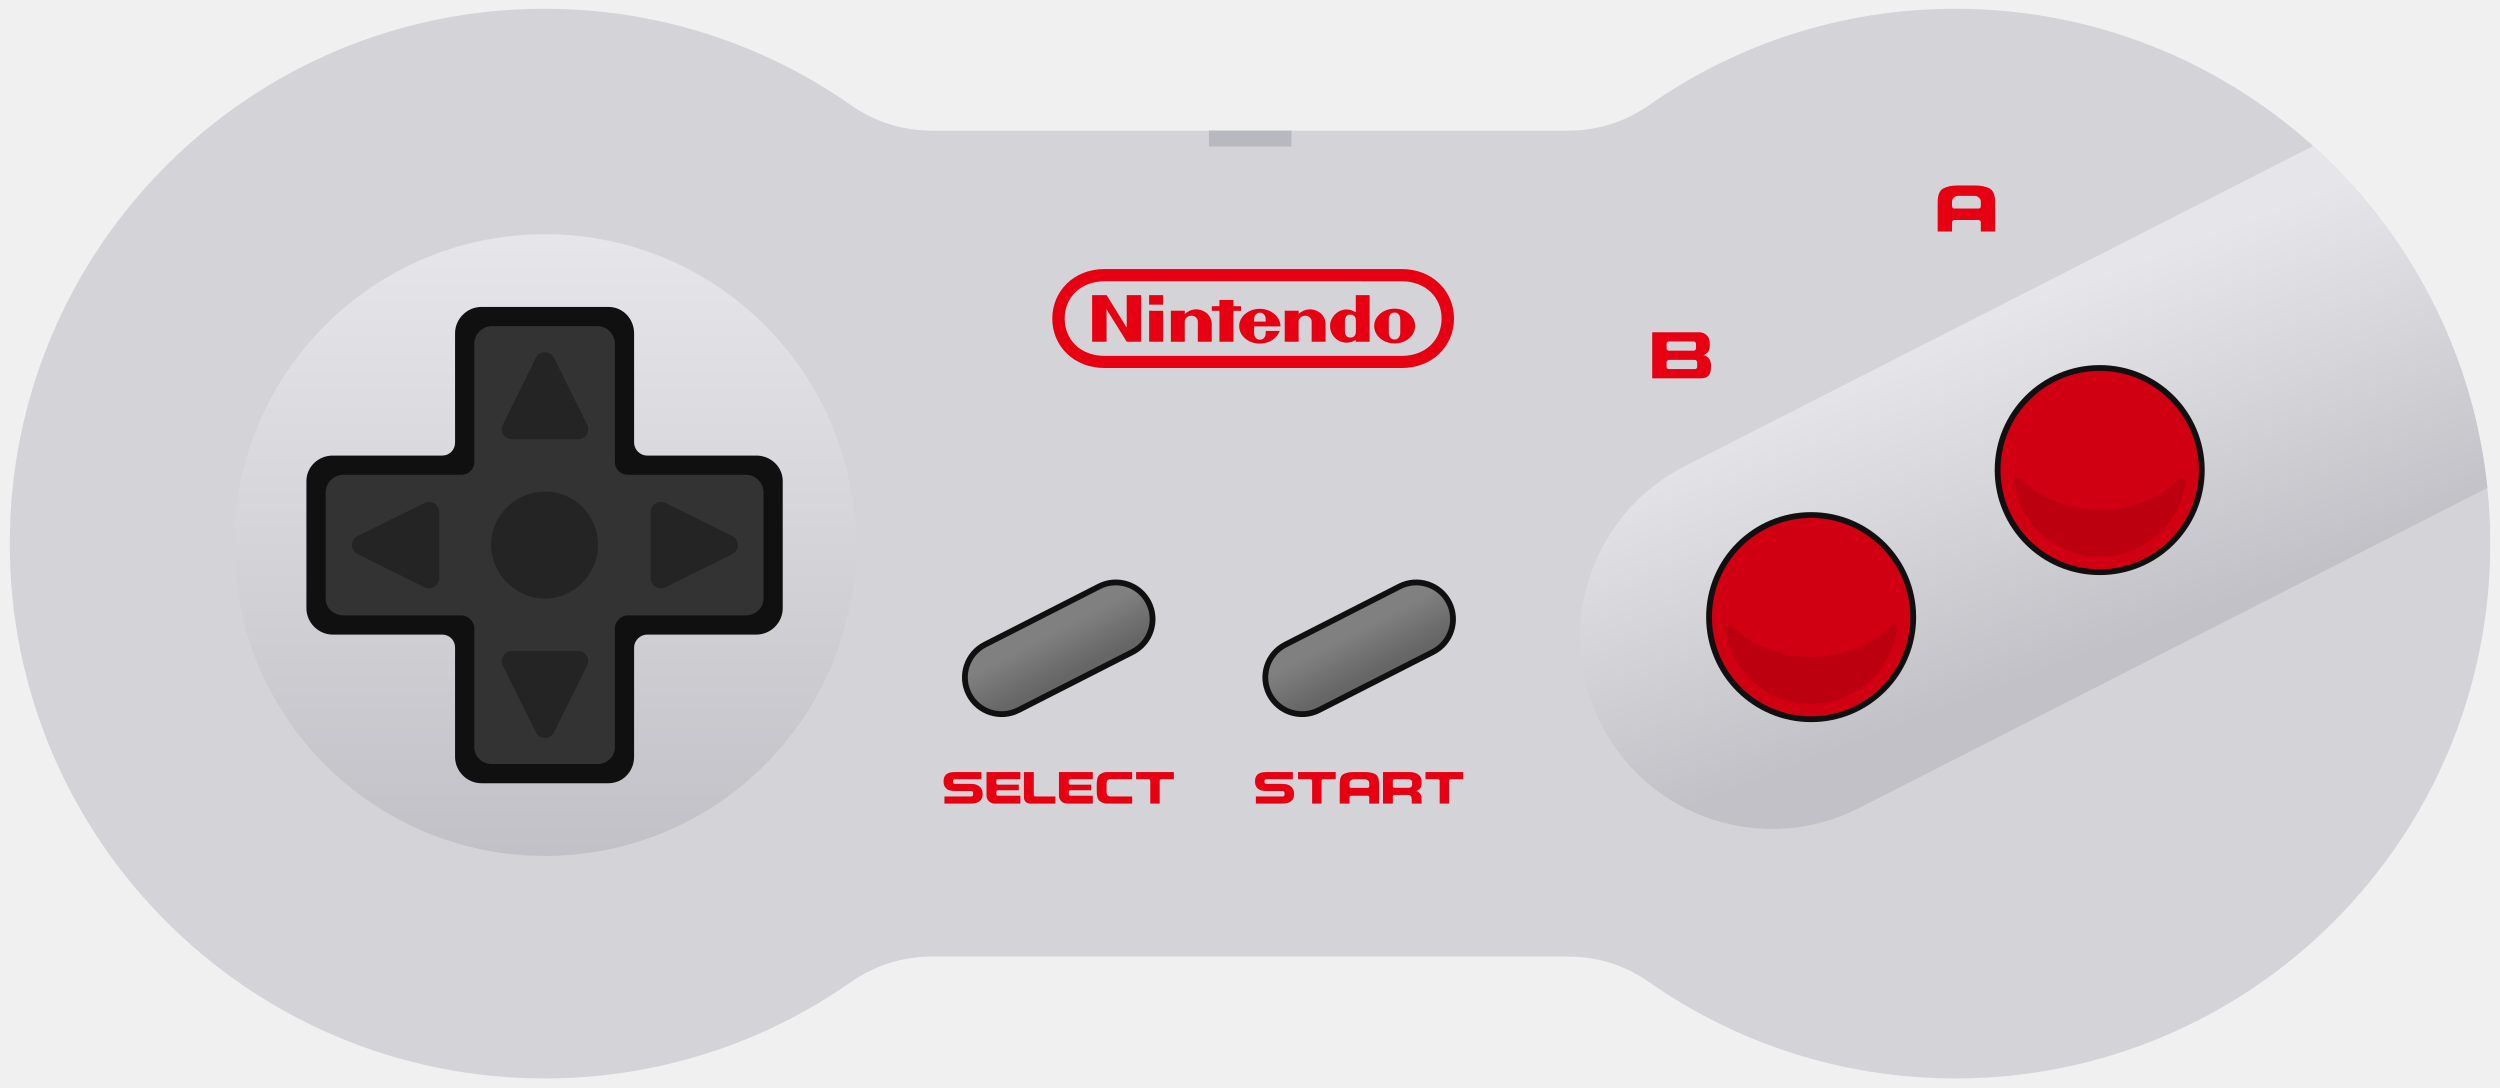
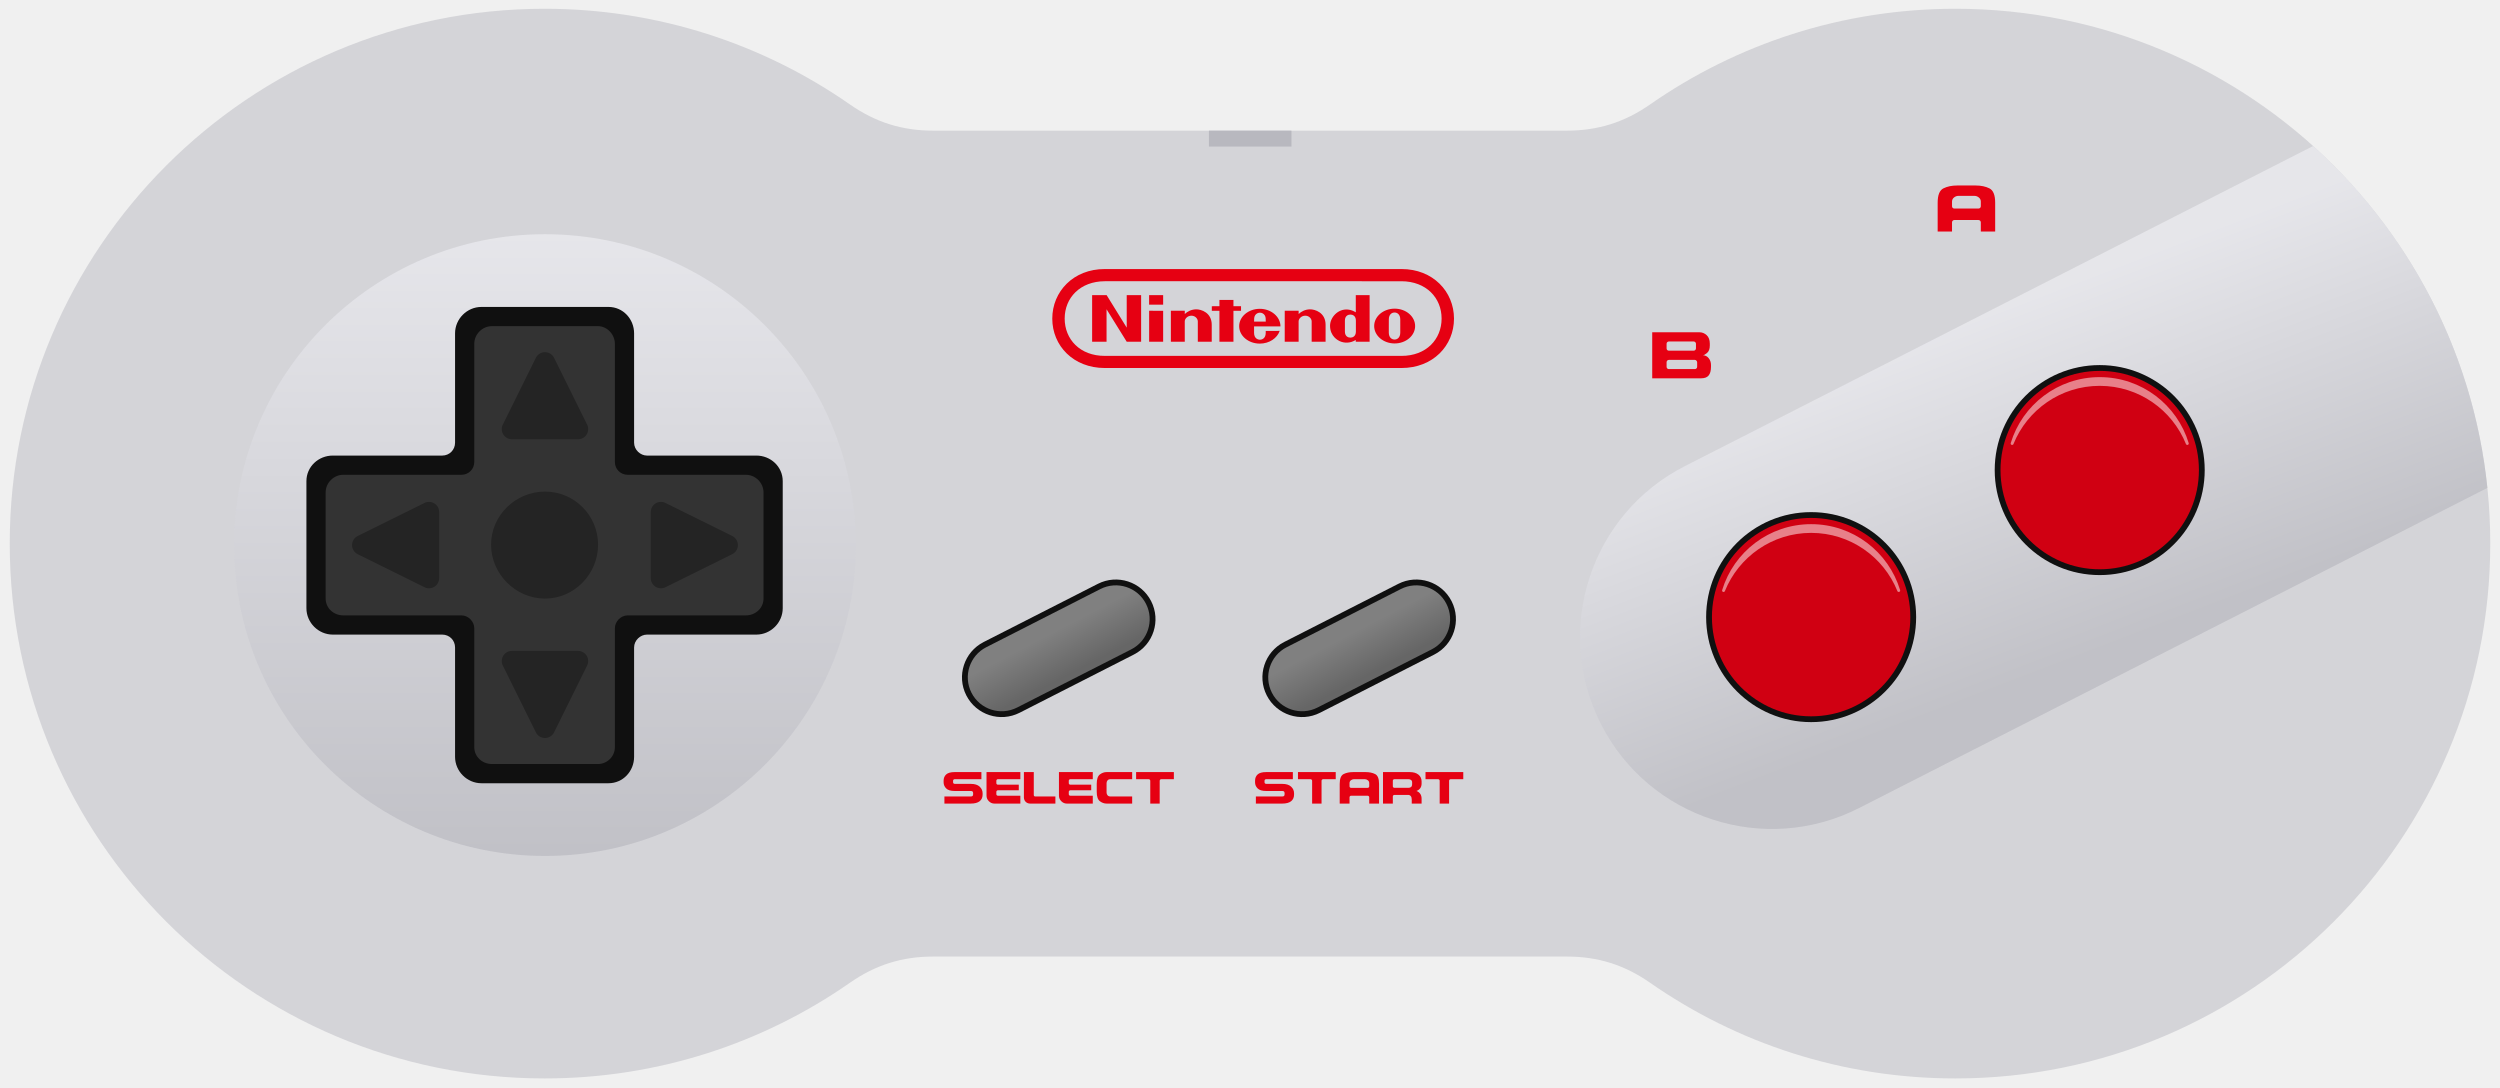
<svg xmlns="http://www.w3.org/2000/svg" xmlns:xlink="http://www.w3.org/1999/xlink" xml:space="preserve" viewBox="0 0 860 374" width="860px" height="374px" version="1.1" style="shape-rendering:geometricPrecision; fill-rule:evenodd; clip-rule:evenodd">
  <defs>
    <style type="text/css">
    .fil5 {fill:#101010}
    .fil6 {fill:#333333}
    .fil2 {fill:#B8B8BF}
    .fil9 {fill:#D00012}
    .fil0 {fill:#D4D4D8}
    .fil4 {fill:#E60012}
-     .fil10 {fill:black;fill-opacity:0.1}
    .fil7 {fill:black;fill-opacity:0.3}
+     .fil10 {fill:white;fill-opacity:0.5}
    .fil8 {fill:url(#id0)}
    .fil3 {fill:url(#id1);fill-opacity:0.7}
    .fil1 {fill:url(#id2);fill-opacity:0.7}
  </style>
    <linearGradient id="id0" gradientUnits="objectBoundingBox" x1="59.629%" y1="67.803%" x2="40.371%" y2="42.197%">
      <stop offset="0" style="stop-opacity:1; stop-color:#666666" />
      <stop offset="1" style="stop-opacity:1; stop-color:gray" />
    </linearGradient>
    <linearGradient id="id1" gradientUnits="userSpaceOnUse" x1="721.638" y1="225.169" x2="677.556" y2="110.233">
      <stop offset="0" style="stop-opacity:1; stop-color:#B8B8BF" />
      <stop offset="1" style="stop-opacity:1; stop-color:#EDEDF2" />
    </linearGradient>
    <linearGradient id="id2" gradientUnits="userSpaceOnUse" xlink:href="#id1" x1="187.47" y1="294.45" x2="187.47" y2="80.57">
  </linearGradient>
  </defs>
  <g>
    <g id="shell">
      <path class="fil0" d="M672.666 3.016c101.611,0 183.984,82.373 183.984,183.984 0,101.611 -82.373,183.984 -183.984,183.984 -39.07,0 -75.294,-12.179 -105.086,-32.946 -8.755,-6.103 -17.919,-8.983 -28.592,-8.983l-217.977 0c-10.673,0 -19.837,2.88 -28.592,8.983 -29.792,20.767 -66.016,32.946 -105.085,32.946 -101.611,0 -183.984,-82.374 -183.984,-183.984 0,-101.611 82.373,-183.984 183.984,-183.984 39.069,0 75.293,12.178 105.085,32.945 8.755,6.104 17.92,8.983 28.592,8.983l217.977 0c10.673,0 19.837,-2.879 28.592,-8.983 29.792,-20.767 66.016,-32.945 105.086,-32.945z" />
      <path class="fil1" d="M187.47 80.57c59.061,0 106.939,47.878 106.939,106.94 0,59.061 -47.878,106.939 -106.939,106.939 -59.062,0 -106.941,-47.878 -106.941,-106.939 0,-59.062 47.879,-106.94 106.941,-106.94z" />
      <polygon class="fil2" points="415.872,44.944 444.263,44.944 444.263,50.423 415.872,50.423 " />
      <path class="fil3" d="M795.716 50.229c32.948,29.662 55.124,71.056 59.943,117.604l-216.147 110.133c-32.478,16.548 -72.221,3.635 -88.77,-28.843 -16.548,-32.478 -3.634,-72.222 28.843,-88.77l216.131 -110.124z" />
    </g>
    <g id="print">
      <path class="fil4" d="M380.058 126.598c-10.834,-0.003 -18.074,-7.682 -18.074,-16.991l0 0c0,-9.31 7.257,-17.076 18.058,-17.052l102.074 0c10.801,-0.024 18.058,7.742 18.058,17.052l0 0c0,9.309 -7.24,16.988 -18.075,16.991l-102.041 0zm0.034 -29.856c-8.578,0.017 -13.843,5.75 -13.843,12.843l0 0c0,7.091 5.232,12.871 13.843,12.84l101.974 0c8.611,0.029 13.845,-5.749 13.845,-12.84l0 0c0,-7.091 -5.265,-12.824 -13.843,-12.841l-101.976 -0.002zm51.31 13.878c-0.007,-0.934 0.013,-1.558 0.319,-2.09 0.377,-0.657 1.068,-0.97 1.696,-0.973l-0.002 0c0.628,0.003 1.32,0.316 1.696,0.973 0.306,0.534 0.319,1.158 0.312,2.092l-4.021 -0.002zm4.004 3.213c0,0 0.004,0.048 0.004,0.646 0,1.949 -1.283,2.382 -1.995,2.382 -0.712,0 -2.017,-0.433 -2.017,-2.382 0,-0.584 0.004,-2.2 0.004,-2.2 0,0 9.078,0.003 9.078,-0.002 0,-3.305 -3.191,-6.043 -7.111,-6.043 -3.92,0 -7.096,2.679 -7.096,5.984 0,3.305 3.176,5.983 7.096,5.983 3.252,0 5.999,-1.856 6.838,-4.372l-4.801 0.004zm15.164 -7.421c1.802,-0.052 5.458,1.128 5.432,5.348 -0.004,0.748 -0.002,5.798 -0.002,5.798l-4.788 0c0,0 0,-6.333 0,-6.999 0,-0.928 -0.888,-1.961 -2.202,-1.961 -1.312,0 -2.288,1.033 -2.288,1.961 0,0.455 0.005,6.999 0.005,6.999l-4.784 0 0.004 -10.656 4.782 -0.004c0,0 -0.006,0.857 0,1.121 0.921,-0.879 2.25,-1.561 3.841,-1.607zm-39.165 0c1.802,-0.052 5.457,1.128 5.432,5.348 -0.004,0.748 -0.002,5.798 -0.002,5.798l-4.788 0c0,0 0,-6.333 0,-6.999 0,-0.928 -0.888,-1.961 -2.202,-1.961 -1.313,0 -2.289,1.033 -2.289,1.961 0,0.455 0.006,6.999 0.006,6.999l-4.784 0 -0.002 -10.656 4.787 -0.004c0,0 -0.005,0.857 0,1.121 0.922,-0.879 2.248,-1.561 3.841,-1.607l0.001 0zm54.984 -4.876l4.756 0 0 16.026 -4.764 0c0,0 -0.002,-0.518 -0.002,-0.617 -1.844,1.158 -3.925,1.157 -5.545,0.401 -0.435,-0.202 -3.296,-1.575 -3.296,-5.284 0,-2.813 2.653,-5.885 6.127,-5.581 1.144,0.101 1.957,0.518 2.727,0.951 -0.003,-2.466 -0.003,-5.896 -0.003,-5.896l0 0zm0.035 10.644c0,0 0,-1.336 0,-1.905 0,-1.648 -1.138,-2.068 -1.887,-2.068 -0.767,0 -1.89,0.42 -1.89,2.068 0,0.547 0.002,1.899 0.002,1.899 0,0 -0.002,1.329 -0.002,1.896 0,1.646 1.123,2.077 1.888,2.077 0.751,0 1.891,-0.431 1.891,-2.077 0,-0.685 -0.003,-1.89 -0.003,-1.89l0.001 0zm15.27 -0.032c0,0 -0.002,1.612 -0.002,2.258 0,1.699 -1.004,2.4 -1.969,2.4 -0.967,0 -1.975,-0.701 -1.975,-2.4 0,-0.646 0.002,-2.298 0.002,-2.298 0,0 0.004,-1.576 0.004,-2.222 0,-1.692 1.009,-2.388 1.969,-2.388 0.962,0 1.969,0.696 1.969,2.388 0,0.646 -0.002,1.84 0.004,2.268l-0.002 -0.006zm-1.936 -5.971c-3.891,0 -7.043,2.679 -7.043,5.984 0,3.305 3.154,5.985 7.043,5.985 3.89,0 7.043,-2.68 7.043,-5.985 0,-3.305 -3.152,-5.984 -7.043,-5.984zm-84.466 -1.369l0 -3.276 4.83 0 0 3.276 -4.83 0zm0.011 12.754l0 -10.658 4.819 0.001 0 10.657 -4.819 0zm24.178 0l0.002 -10.636 -2.621 0 0 -1.582 2.623 -0.002 -0.004 -2.158 4.823 0 0 2.156 2.609 0 0 1.586 -2.609 0 0.003 10.636 -4.826 0zm-43.79 0l0.002 -16.026 4.993 0 6.908 11.176 -0.004 -11.176 4.955 0 0 16.026 -4.948 0 -6.944 -11.176 0 11.176 -4.962 0z" />
      <path class="fil4" d="M583.025 126.969c0.215,0 0.401,-0.076 0.557,-0.224 0.156,-0.148 0.237,-0.338 0.237,-0.57l0 -1.583c-0.018,-0.194 -0.102,-0.376 -0.25,-0.541 -0.147,-0.164 -0.329,-0.249 -0.544,-0.249l-8.926 0c-0.232,0 -0.422,0.08 -0.57,0.237 -0.148,0.156 -0.224,0.342 -0.224,0.553l0 1.583c0,0.232 0.076,0.422 0.224,0.57 0.148,0.148 0.338,0.224 0.57,0.224l8.926 0zm-0.405 -6.334c0.215,0 0.396,-0.076 0.544,-0.223 0.165,-0.148 0.249,-0.338 0.249,-0.57l0 -1.584c0,-0.211 -0.08,-0.396 -0.236,-0.553 -0.156,-0.156 -0.342,-0.236 -0.557,-0.236l-8.521 0c-0.232,0 -0.422,0.08 -0.57,0.236 -0.148,0.157 -0.224,0.342 -0.224,0.553l0 1.584c0,0.232 0.076,0.422 0.224,0.57 0.148,0.147 0.338,0.223 0.57,0.223l8.521 0zm-14.255 9.501l0 -15.834 16.243 0c0.925,0 1.752,0.33 2.479,0.988 0.726,0.663 1.089,1.651 1.089,2.968l0 0.596c0,1.186 -0.321,2.043 -0.967,2.571 -0.646,0.528 -1.114,0.794 -1.415,0.794 0.799,0 1.462,0.329 1.989,0.988 0.532,0.663 0.798,1.452 0.798,2.377l0 0.591c0,1.322 -0.266,2.31 -0.794,2.973 -0.527,0.658 -1.384,0.988 -2.575,0.988l-16.847 0z" />
      <path class="fil4" d="M680.607 71.738c0.215,0 0.401,-0.075 0.557,-0.223 0.156,-0.148 0.237,-0.338 0.237,-0.57l0 -1.583c0,-0.596 -0.233,-1.073 -0.693,-1.436 -0.464,-0.363 -0.958,-0.545 -1.486,-0.545l-5.548 0c-0.528,0 -1.022,0.182 -1.486,0.545 -0.461,0.363 -0.693,0.84 -0.693,1.436l0 1.583c0,0.232 0.076,0.422 0.224,0.57 0.148,0.148 0.338,0.223 0.57,0.223l8.318 0zm-14.052 7.905l0 -9.897c0,-2.639 0.659,-4.286 1.98,-4.949 1.318,-0.658 2.901,-0.988 4.746,-0.988l6.333 0c1.846,0 3.429,0.33 4.746,0.988 1.322,0.663 1.98,2.31 1.98,4.949l0 9.897 -4.939 0 0 -3.163c0,-0.211 -0.081,-0.397 -0.237,-0.553 -0.156,-0.156 -0.342,-0.236 -0.557,-0.236l-8.318 0c-0.232,0 -0.422,0.08 -0.57,0.236 -0.148,0.156 -0.224,0.342 -0.224,0.553l0 3.163 -4.94 0z" />
      <path class="fil4" d="M324.879 276.432l0 -2.444 9.068 0c0.315,0 0.529,-0.067 0.642,-0.202 0.112,-0.136 0.17,-0.339 0.17,-0.607l0 -0.272c0,-0.268 -0.058,-0.471 -0.17,-0.606 -0.113,-0.136 -0.327,-0.203 -0.642,-0.203l-5.552 0c-1.355,0 -2.326,-0.294 -2.912,-0.884 -0.586,-0.589 -0.881,-1.288 -0.881,-2.1l0 -0.54c0,-0.901 0.295,-1.624 0.881,-2.164 0.586,-0.54 1.557,-0.812 2.912,-0.812l9.207 0 0 2.436 -9.065 0c-0.249,0 -0.422,0.052 -0.523,0.159 -0.101,0.107 -0.153,0.234 -0.153,0.381l0 0.54c0,0.159 0.052,0.286 0.153,0.387 0.101,0.101 0.274,0.153 0.523,0.153l5.419 0c1.352,0 2.369,0.318 3.045,0.951 0.679,0.632 1.017,1.404 1.017,2.308l0 0.407c0,0.991 -0.338,1.76 -1.017,2.3 -0.679,0.54 -1.699,0.812 -3.056,0.812l-9.066 0zm17.186 0c-0.722,0 -1.351,-0.272 -1.892,-0.812 -0.54,-0.543 -0.811,-1.176 -0.811,-1.898l0 -8.124 11.639 0 0 2.444 -7.717 0c-0.158,0 -0.288,0.052 -0.389,0.159 -0.102,0.107 -0.154,0.234 -0.154,0.382l0 0.809c0,0.158 0.052,0.285 0.154,0.387 0.101,0.101 0.231,0.153 0.389,0.153l7.177 0 0 1.924 -7.177 0c-0.158,0 -0.288,0.055 -0.389,0.162 -0.102,0.107 -0.154,0.234 -0.154,0.384l0 0.78c0,0.158 0.052,0.291 0.154,0.393 0.101,0.101 0.231,0.153 0.389,0.153l7.717 0 0 2.704 -8.936 0zm12.324 0c-0.632,0 -1.149,-0.203 -1.557,-0.61 -0.407,-0.407 -0.609,-0.924 -0.609,-1.557l0 -8.667 3.397 0 0 7.849c0,0.18 0.046,0.315 0.136,0.405 0.09,0.089 0.225,0.136 0.404,0.136l6.896 0 0 2.444 -8.667 0zm12.593 0c-0.722,0 -1.352,-0.272 -1.892,-0.812 -0.54,-0.543 -0.812,-1.176 -0.812,-1.898l0 -8.124 11.639 0 0 2.444 -7.716 0c-0.159,0 -0.289,0.052 -0.39,0.159 -0.101,0.107 -0.153,0.234 -0.153,0.382l0 0.809c0,0.158 0.052,0.285 0.153,0.387 0.101,0.101 0.231,0.153 0.39,0.153l7.176 0 0 1.924 -7.176 0c-0.159,0 -0.289,0.055 -0.39,0.162 -0.101,0.107 -0.153,0.234 -0.153,0.384l0 0.78c0,0.158 0.052,0.291 0.153,0.393 0.101,0.101 0.231,0.153 0.39,0.153l7.716 0 0 2.704 -8.935 0zm13.682 0c-0.812,0 -1.58,-0.272 -2.303,-0.812 -0.722,-0.543 -1.083,-1.626 -1.083,-3.25l0 -2.71c0,-1.623 0.361,-2.707 1.083,-3.25 0.723,-0.54 1.491,-0.812 2.303,-0.812l8.799 0 0 2.444 -7.45 0c-0.451,0 -0.792,0.136 -1.017,0.405 -0.225,0.271 -0.338,0.586 -0.338,0.947l0 3.242c0,0.361 0.113,0.676 0.338,0.947 0.225,0.269 0.566,0.405 1.017,0.405l7.45 0 0 2.444 -8.799 0zm15.028 0l0 -7.849c0,-0.145 -0.055,-0.272 -0.162,-0.379 -0.107,-0.107 -0.234,-0.162 -0.378,-0.162l-4.331 0 0 -2.444 12.989 0 0 2.444 -4.333 0c-0.16,0 -0.29,0.055 -0.391,0.162 -0.101,0.107 -0.153,0.234 -0.153,0.379l0 7.849 -3.241 0z" />
      <path class="fil4" d="M432.019 276.432l0 -2.443 9.068 0c0.315,0 0.529,-0.067 0.642,-0.203 0.112,-0.136 0.17,-0.338 0.17,-0.607l0 -0.271c0,-0.269 -0.058,-0.471 -0.17,-0.607 -0.113,-0.135 -0.327,-0.202 -0.642,-0.202l-5.552 0c-1.355,0 -2.326,-0.295 -2.912,-0.884 -0.587,-0.589 -0.881,-1.288 -0.881,-2.1l0 -0.54c0,-0.902 0.294,-1.624 0.881,-2.164 0.586,-0.54 1.557,-0.812 2.912,-0.812l9.207 0 0 2.435 -9.066 0c-0.248,0 -0.421,0.053 -0.522,0.159 -0.102,0.107 -0.154,0.234 -0.154,0.382l0 0.54c0,0.159 0.052,0.286 0.154,0.387 0.101,0.101 0.274,0.153 0.522,0.153l5.42 0c1.352,0 2.369,0.318 3.045,0.951 0.679,0.632 1.017,1.404 1.017,2.308l0 0.407c0,0.991 -0.338,1.76 -1.017,2.3 -0.679,0.54 -1.699,0.811 -3.056,0.811l-9.066 0zm63.23 0l0 -7.848c0,-0.145 -0.056,-0.272 -0.162,-0.379 -0.107,-0.107 -0.234,-0.162 -0.379,-0.162l-4.33 0 0 -2.444 12.988 0 0 2.444 -4.333 0c-0.159,0 -0.289,0.055 -0.39,0.162 -0.101,0.107 -0.153,0.234 -0.153,0.379l0 7.848 -3.241 0zm-43.877 0l0 -7.848c0,-0.145 -0.055,-0.272 -0.162,-0.379 -0.107,-0.107 -0.234,-0.162 -0.378,-0.162l-4.331 0 0 -2.444 12.989 0 0 2.444 -4.333 0c-0.16,0 -0.29,0.055 -0.391,0.162 -0.101,0.107 -0.153,0.234 -0.153,0.379l0 7.848 -3.241 0zm19.098 -5.408c0.148,0 0.275,-0.051 0.382,-0.153 0.107,-0.101 0.162,-0.231 0.162,-0.39l0 -1.083c0,-0.407 -0.159,-0.734 -0.474,-0.982 -0.318,-0.249 -0.656,-0.373 -1.017,-0.373l-3.796 0c-0.361,0 -0.699,0.124 -1.017,0.373 -0.315,0.248 -0.474,0.575 -0.474,0.982l0 1.083c0,0.159 0.052,0.289 0.154,0.39 0.1,0.102 0.23,0.153 0.389,0.153l5.691 0zm-9.614 5.408l0 -6.771c0,-1.806 0.451,-2.932 1.355,-3.386 0.901,-0.451 1.985,-0.676 3.247,-0.676l4.334 0c1.262,0 2.345,0.225 3.247,0.676 0.904,0.454 1.355,1.58 1.355,3.386l0 6.771 -3.38 0 0 -2.163c0,-0.145 -0.055,-0.272 -0.162,-0.379 -0.107,-0.107 -0.234,-0.161 -0.382,-0.161l-5.691 0c-0.159,0 -0.289,0.054 -0.389,0.161 -0.102,0.107 -0.154,0.234 -0.154,0.379l0 2.163 -3.38 0zm14.896 0l0 -10.833 9.212 0c1.266,0 2.259,0.292 2.981,0.879 0.723,0.586 1.084,1.377 1.084,2.368l0 0.676c0,1.263 -0.59,2.121 -1.765,2.571 1.175,0.451 1.765,1.355 1.765,2.713l0 1.626 -3.389 0 0 -1.355c0,-0.543 -0.113,-0.947 -0.341,-1.218 -0.225,-0.272 -0.517,-0.408 -0.881,-0.408l-4.744 0c-0.158,0 -0.288,0.055 -0.389,0.162 -0.102,0.107 -0.154,0.234 -0.154,0.381l0 2.438 -3.379 0zm8.799 -5.425c0.315,0 0.598,-0.089 0.846,-0.268 0.249,-0.18 0.373,-0.541 0.373,-1.078l0 -0.54c0,-0.358 -0.124,-0.63 -0.373,-0.809 -0.248,-0.179 -0.531,-0.269 -0.846,-0.269l-4.877 0c-0.158,0 -0.288,0.052 -0.389,0.159 -0.102,0.107 -0.154,0.234 -0.154,0.382l0 1.883c0,0.159 0.052,0.289 0.154,0.39 0.101,0.101 0.231,0.15 0.389,0.15l4.877 0z" />
    </g>
    <g id="holes">
      <circle class="fil5" cx="623.031" cy="212.29" r="36.12" />
      <circle class="fil5" cx="722.301" cy="161.71" r="36.12" />
      <path class="fil5" d="M493.386 225.171c6.716,-3.422 9.387,-11.641 5.965,-18.357 -3.422,-6.716 -11.642,-9.387 -18.358,-5.965l-39.271 20.01c-6.716,3.422 -9.386,11.641 -5.964,18.358 3.422,6.716 11.641,9.386 18.357,5.964l39.271 -20.01z" />
      <path class="fil5" d="M390.038 225.171c6.716,-3.422 9.386,-11.641 5.964,-18.357 -3.422,-6.716 -11.642,-9.387 -18.357,-5.965l-39.271 20.01c-6.716,3.422 -9.387,11.641 -5.965,18.358 3.422,6.716 11.641,9.386 18.358,5.964l39.271 -20.01z" />
      <path class="fil5" d="M156.54 114.665c0,-4.966 4.115,-9.08 9.08,-9.08l43.704 -0.001c5.001,0 8.804,4.16 8.804,9.08l0 37.629c0,2.478 2.194,4.407 4.396,4.423l37.655 0c4.92,0 9.08,3.802 9.08,8.803l0 43.704c0,4.966 -4.115,9.08 -9.081,9.08l-37.6 0 -0.028 0.001c-2.211,0 -4.422,1.934 -4.422,4.422l0 37.629c0,4.92 -3.803,9.08 -8.804,9.08l-43.704 0c-4.965,0 -9.08,-4.115 -9.08,-9.081l0 -37.629c0,-2.478 -1.92,-4.407 -4.394,-4.422l-37.657 0c-4.966,0 -9.081,-4.114 -9.081,-9.08l0 -43.704c0,-5.001 4.16,-8.803 9.08,-8.803l37.658 0c2.474,-0.016 4.394,-1.945 4.394,-4.423l0 -37.628z" />
    </g>
    <g id="dpad">
      <path class="fil6" d="M256.568 163.326l-40.628 0c-2.488,0 -4.422,-1.935 -4.422,-4.422l0 -40.629c0,-3.316 -2.764,-6.08 -5.805,-6.08l-36.482 0c-3.317,0 -6.081,2.764 -6.081,6.08l0 40.629c0,2.487 -1.935,4.422 -4.422,4.422l-40.628 0c-3.317,0 -6.081,2.764 -6.081,6.08l0 36.483c0,3.317 2.764,5.804 6.081,5.804l40.628 0c2.487,0 4.422,2.211 4.422,4.422l0 40.905c0,3.317 2.764,5.804 6.081,5.804l36.482 0c3.041,0 5.805,-2.487 5.805,-5.804l0 -40.905c0,-2.211 1.934,-4.422 4.422,-4.422l40.628 0c3.317,0 6.081,-2.487 6.081,-5.804l0 -36.483c0,-3.316 -2.764,-6.08 -6.081,-6.08z" />
      <path class="fil7" d="M205.738 187.374c0,-10.088 -8.181,-18.269 -18.268,-18.269 -10.088,0 -18.541,8.181 -18.541,18.269 0,10.088 8.453,18.54 18.541,18.54 10.087,0 18.268,-8.452 18.268,-18.54zm-54.66 0.136l0 11.365c0,1.933 -1.568,3.501 -3.501,3.501 -0.646,0 -1.252,-0.176 -1.772,-0.482l-22.751 -11.253c-1.231,-0.608 -1.946,-1.845 -1.947,-3.131 0.001,-1.287 0.716,-2.524 1.947,-3.131l22.751 -11.254c0.52,-0.306 1.126,-0.481 1.772,-0.481 1.933,0 3.501,1.567 3.501,3.5l0 11.366zm36.392 36.392l-11.366 0c-1.933,0 -3.5,1.567 -3.5,3.5 0,0.646 0.175,1.252 0.481,1.772l11.254 22.751c0.607,1.232 1.844,1.946 3.131,1.947 1.286,-0.001 2.523,-0.715 3.13,-1.947l11.254 -22.751c0.306,-0.52 0.482,-1.126 0.482,-1.772 0,-1.933 -1.568,-3.5 -3.501,-3.5l-11.365 0zm36.391 -36.392l0 11.365c0,1.933 1.568,3.501 3.501,3.501 0.646,0 1.252,-0.176 1.772,-0.482l22.751 -11.253c1.232,-0.608 1.946,-1.845 1.947,-3.131 -0.001,-1.287 -0.715,-2.524 -1.947,-3.131l-22.751 -11.254c-0.52,-0.306 -1.126,-0.481 -1.772,-0.481 -1.933,0 -3.501,1.567 -3.501,3.5l0 11.366zm-36.391 -36.392l-11.366 0c-1.933,0 -3.5,-1.568 -3.5,-3.501 0,-0.646 0.175,-1.252 0.481,-1.772l11.254 -22.751c0.607,-1.231 1.844,-1.946 3.131,-1.946 1.286,0 2.523,0.715 3.13,1.946l11.254 22.751c0.306,0.52 0.482,1.126 0.482,1.772 0,1.933 -1.568,3.501 -3.501,3.501l-11.365 0z" />
    </g>
    <path class="fil8" d="M389.131 223.39c5.733,-2.921 8.012,-9.936 5.091,-15.669 -2.921,-5.732 -9.937,-8.011 -15.669,-5.091l-39.271 20.01c-5.733,2.92 -8.012,9.936 -5.091,15.669 2.921,5.733 9.936,8.012 15.669,5.091l39.271 -20.01z" />
    <path class="fil8" d="M492.479 223.39c5.732,-2.921 8.012,-9.936 5.091,-15.669 -2.921,-5.732 -9.937,-8.011 -15.669,-5.091l-39.271 20.01c-5.733,2.92 -8.013,9.936 -5.091,15.669 2.92,5.733 9.936,8.012 15.669,5.091l39.271 -20.01z" />
    <circle class="fil9" cx="623.031" cy="212.29" r="34.125" />
-     <path class="fil10" d="M623.031 242.128c-15.044,0 -27.488,-11.134 -29.541,-25.61 -0.088,-0.619 0.225,-1.2 0.79,-1.468 0.566,-0.267 1.202,-0.127 1.637,0.322 6.171,6.347 15.676,10.508 27.114,10.508 11.438,0 20.943,-4.161 27.114,-10.508 0.435,-0.448 1.071,-0.589 1.637,-0.322 0.565,0.268 0.878,0.849 0.79,1.468 -2.053,14.476 -14.497,25.61 -29.541,25.61z" />
+     <path class="fil10" d="M623.031 180.31c14.43,0 26.628,9.557 30.609,22.687 0.076,0.253 -0.056,0.519 -0.302,0.613 -0.254,0.096 -0.539,-0.029 -0.64,-0.281 -4.736,-11.737 -16.234,-20.019 -29.667,-20.019 -13.436,0 -24.936,8.286 -29.67,20.026 -0.101,0.251 -0.386,0.377 -0.639,0.281 -0.247,-0.093 -0.379,-0.36 -0.302,-0.612 3.978,-13.134 16.178,-22.695 30.611,-22.695z" />
    <circle class="fil9" cx="722.301" cy="161.71" r="34.125" />
-     <path class="fil10" d="M722.302 191.548c-15.044,0 -27.488,-11.134 -29.542,-25.61 -0.087,-0.619 0.226,-1.2 0.791,-1.468 0.566,-0.267 1.201,-0.127 1.637,0.322 6.171,6.347 15.675,10.508 27.114,10.508 11.438,0 20.942,-4.161 27.114,-10.508 0.435,-0.448 1.07,-0.589 1.636,-0.322 0.565,0.268 0.878,0.849 0.791,1.468 -2.053,14.476 -14.498,25.61 -29.541,25.61z" />
+     <path class="fil10" d="M722.301 129.73c14.43,0 26.628,9.557 30.609,22.687 0.076,0.253 -0.055,0.519 -0.302,0.613 -0.254,0.096 -0.538,-0.029 -0.64,-0.281 -4.735,-11.737 -16.233,-20.019 -29.667,-20.019 -13.436,0 -24.936,8.286 -29.669,20.026 -0.102,0.251 -0.386,0.377 -0.64,0.281 -0.246,-0.093 -0.378,-0.36 -0.302,-0.612 3.978,-13.134 16.178,-22.695 30.611,-22.695z" />
  </g>
</svg>
